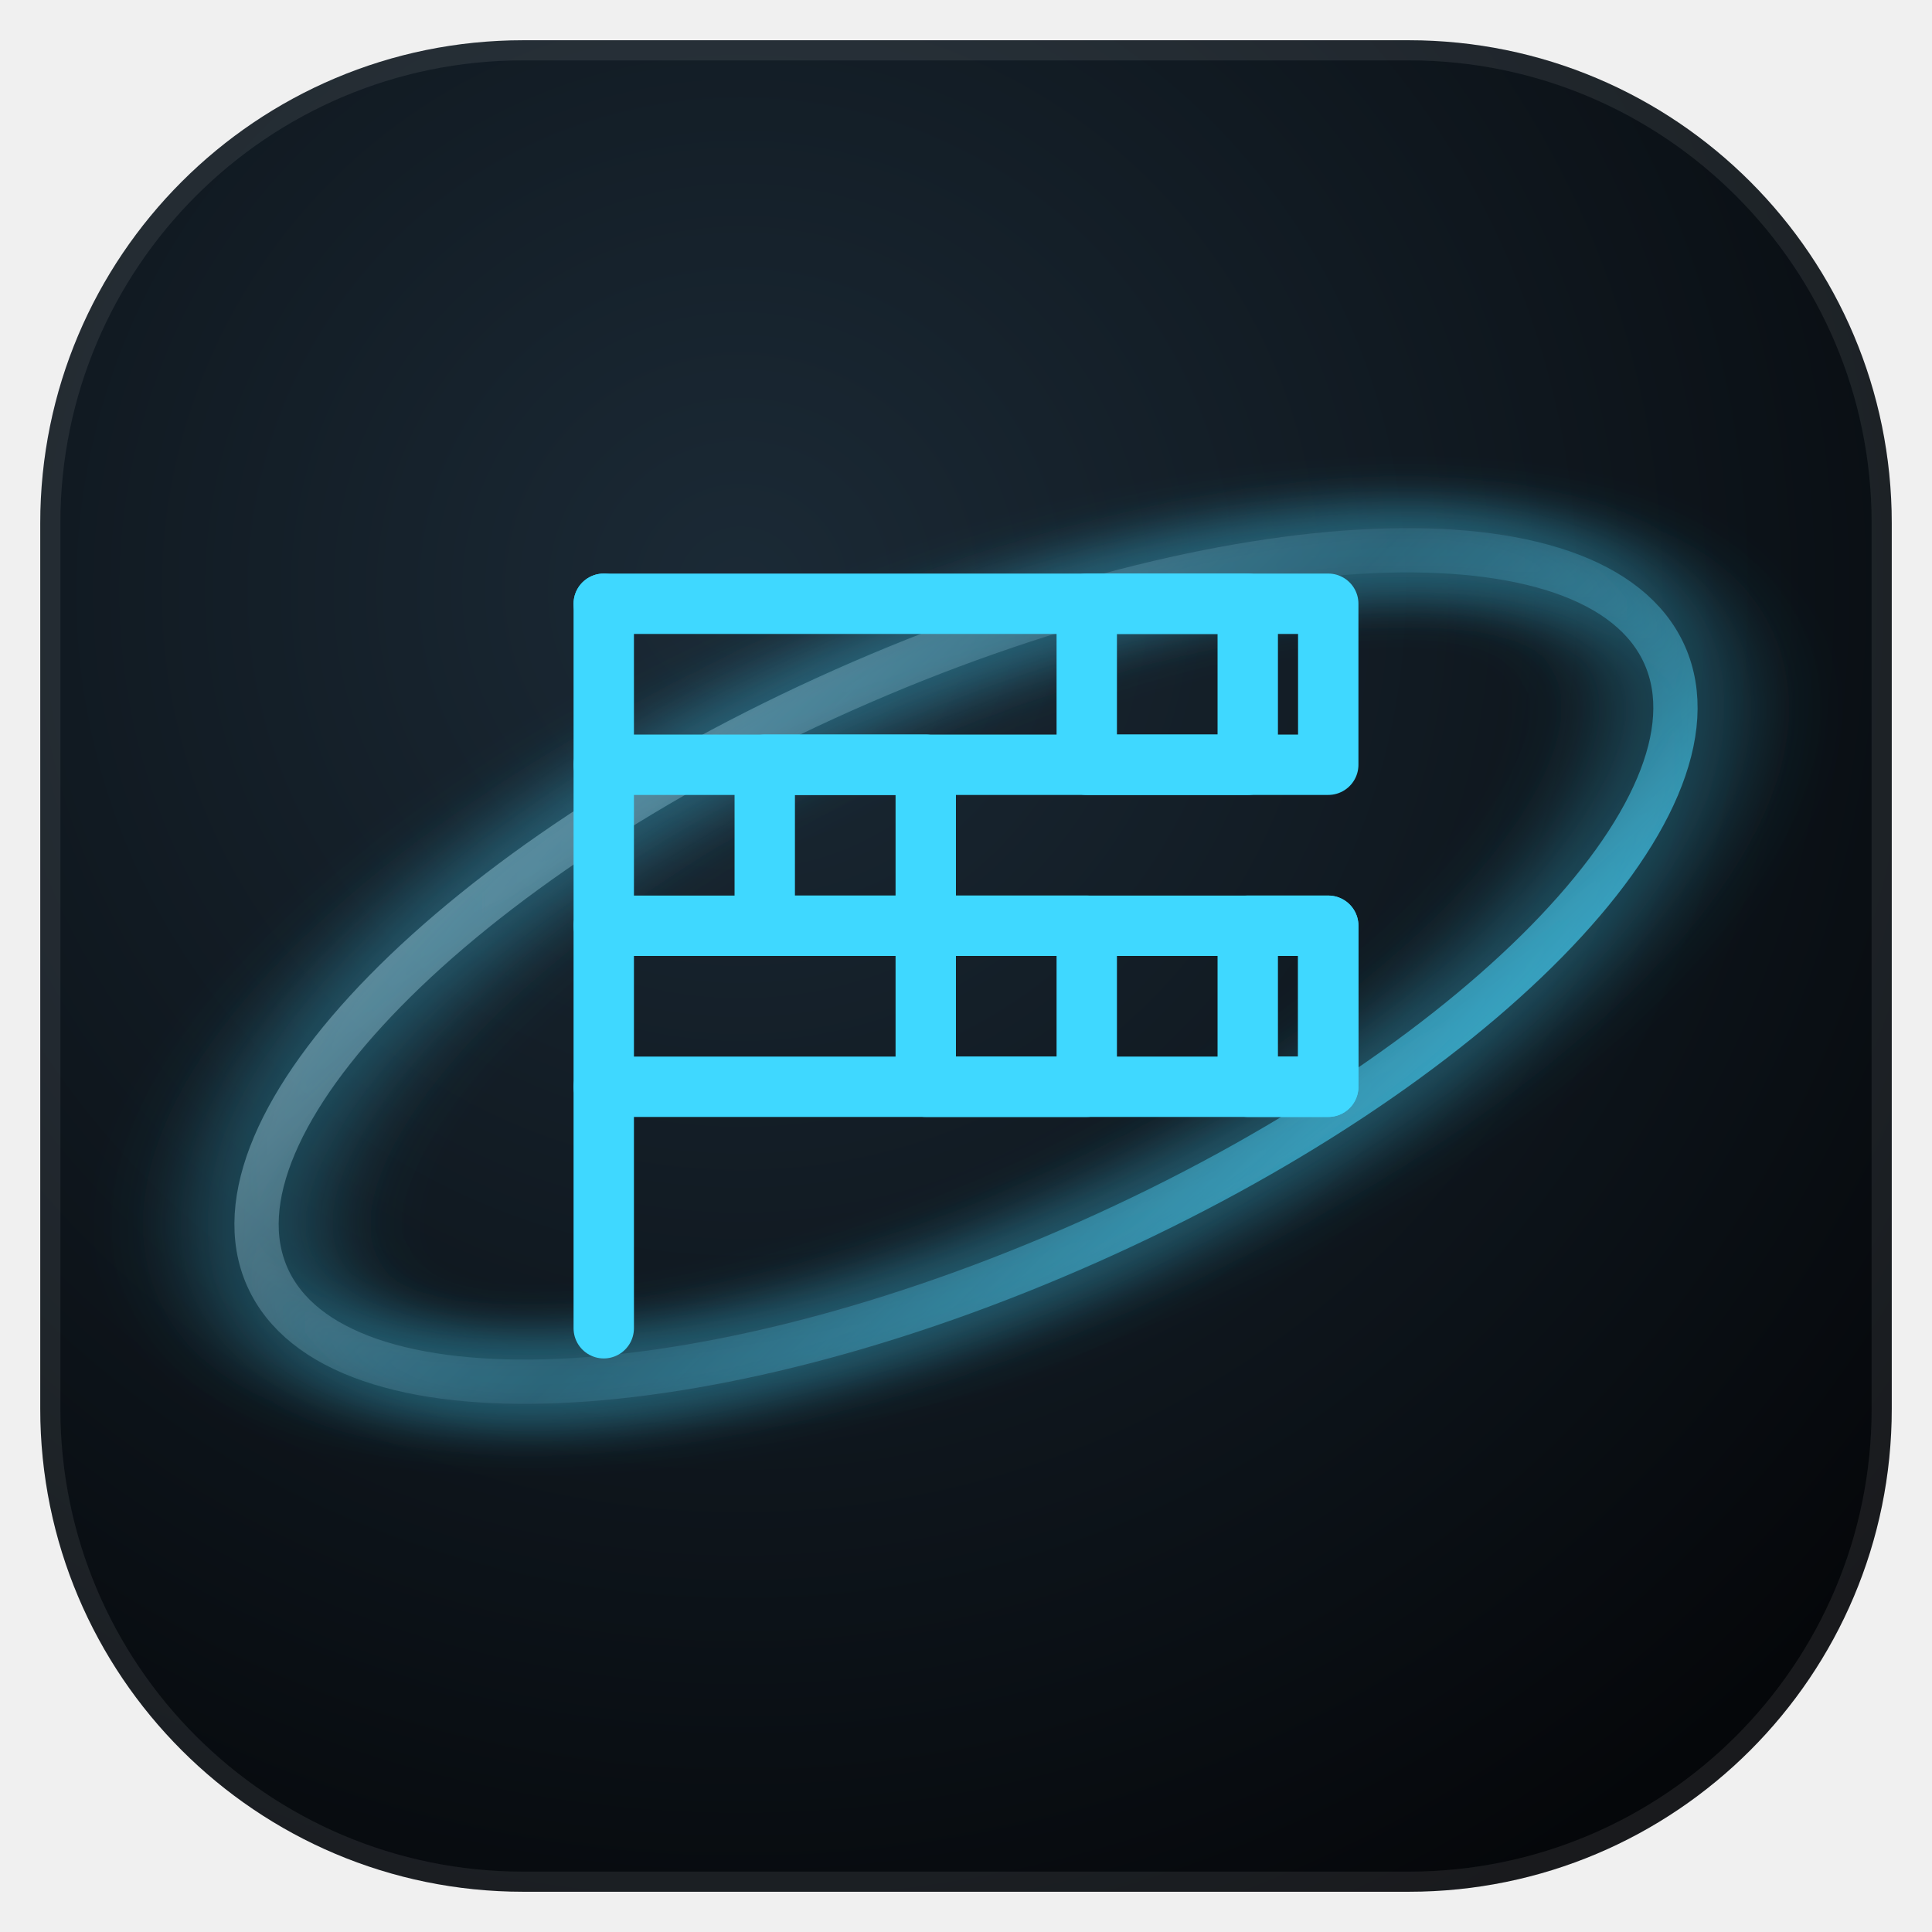
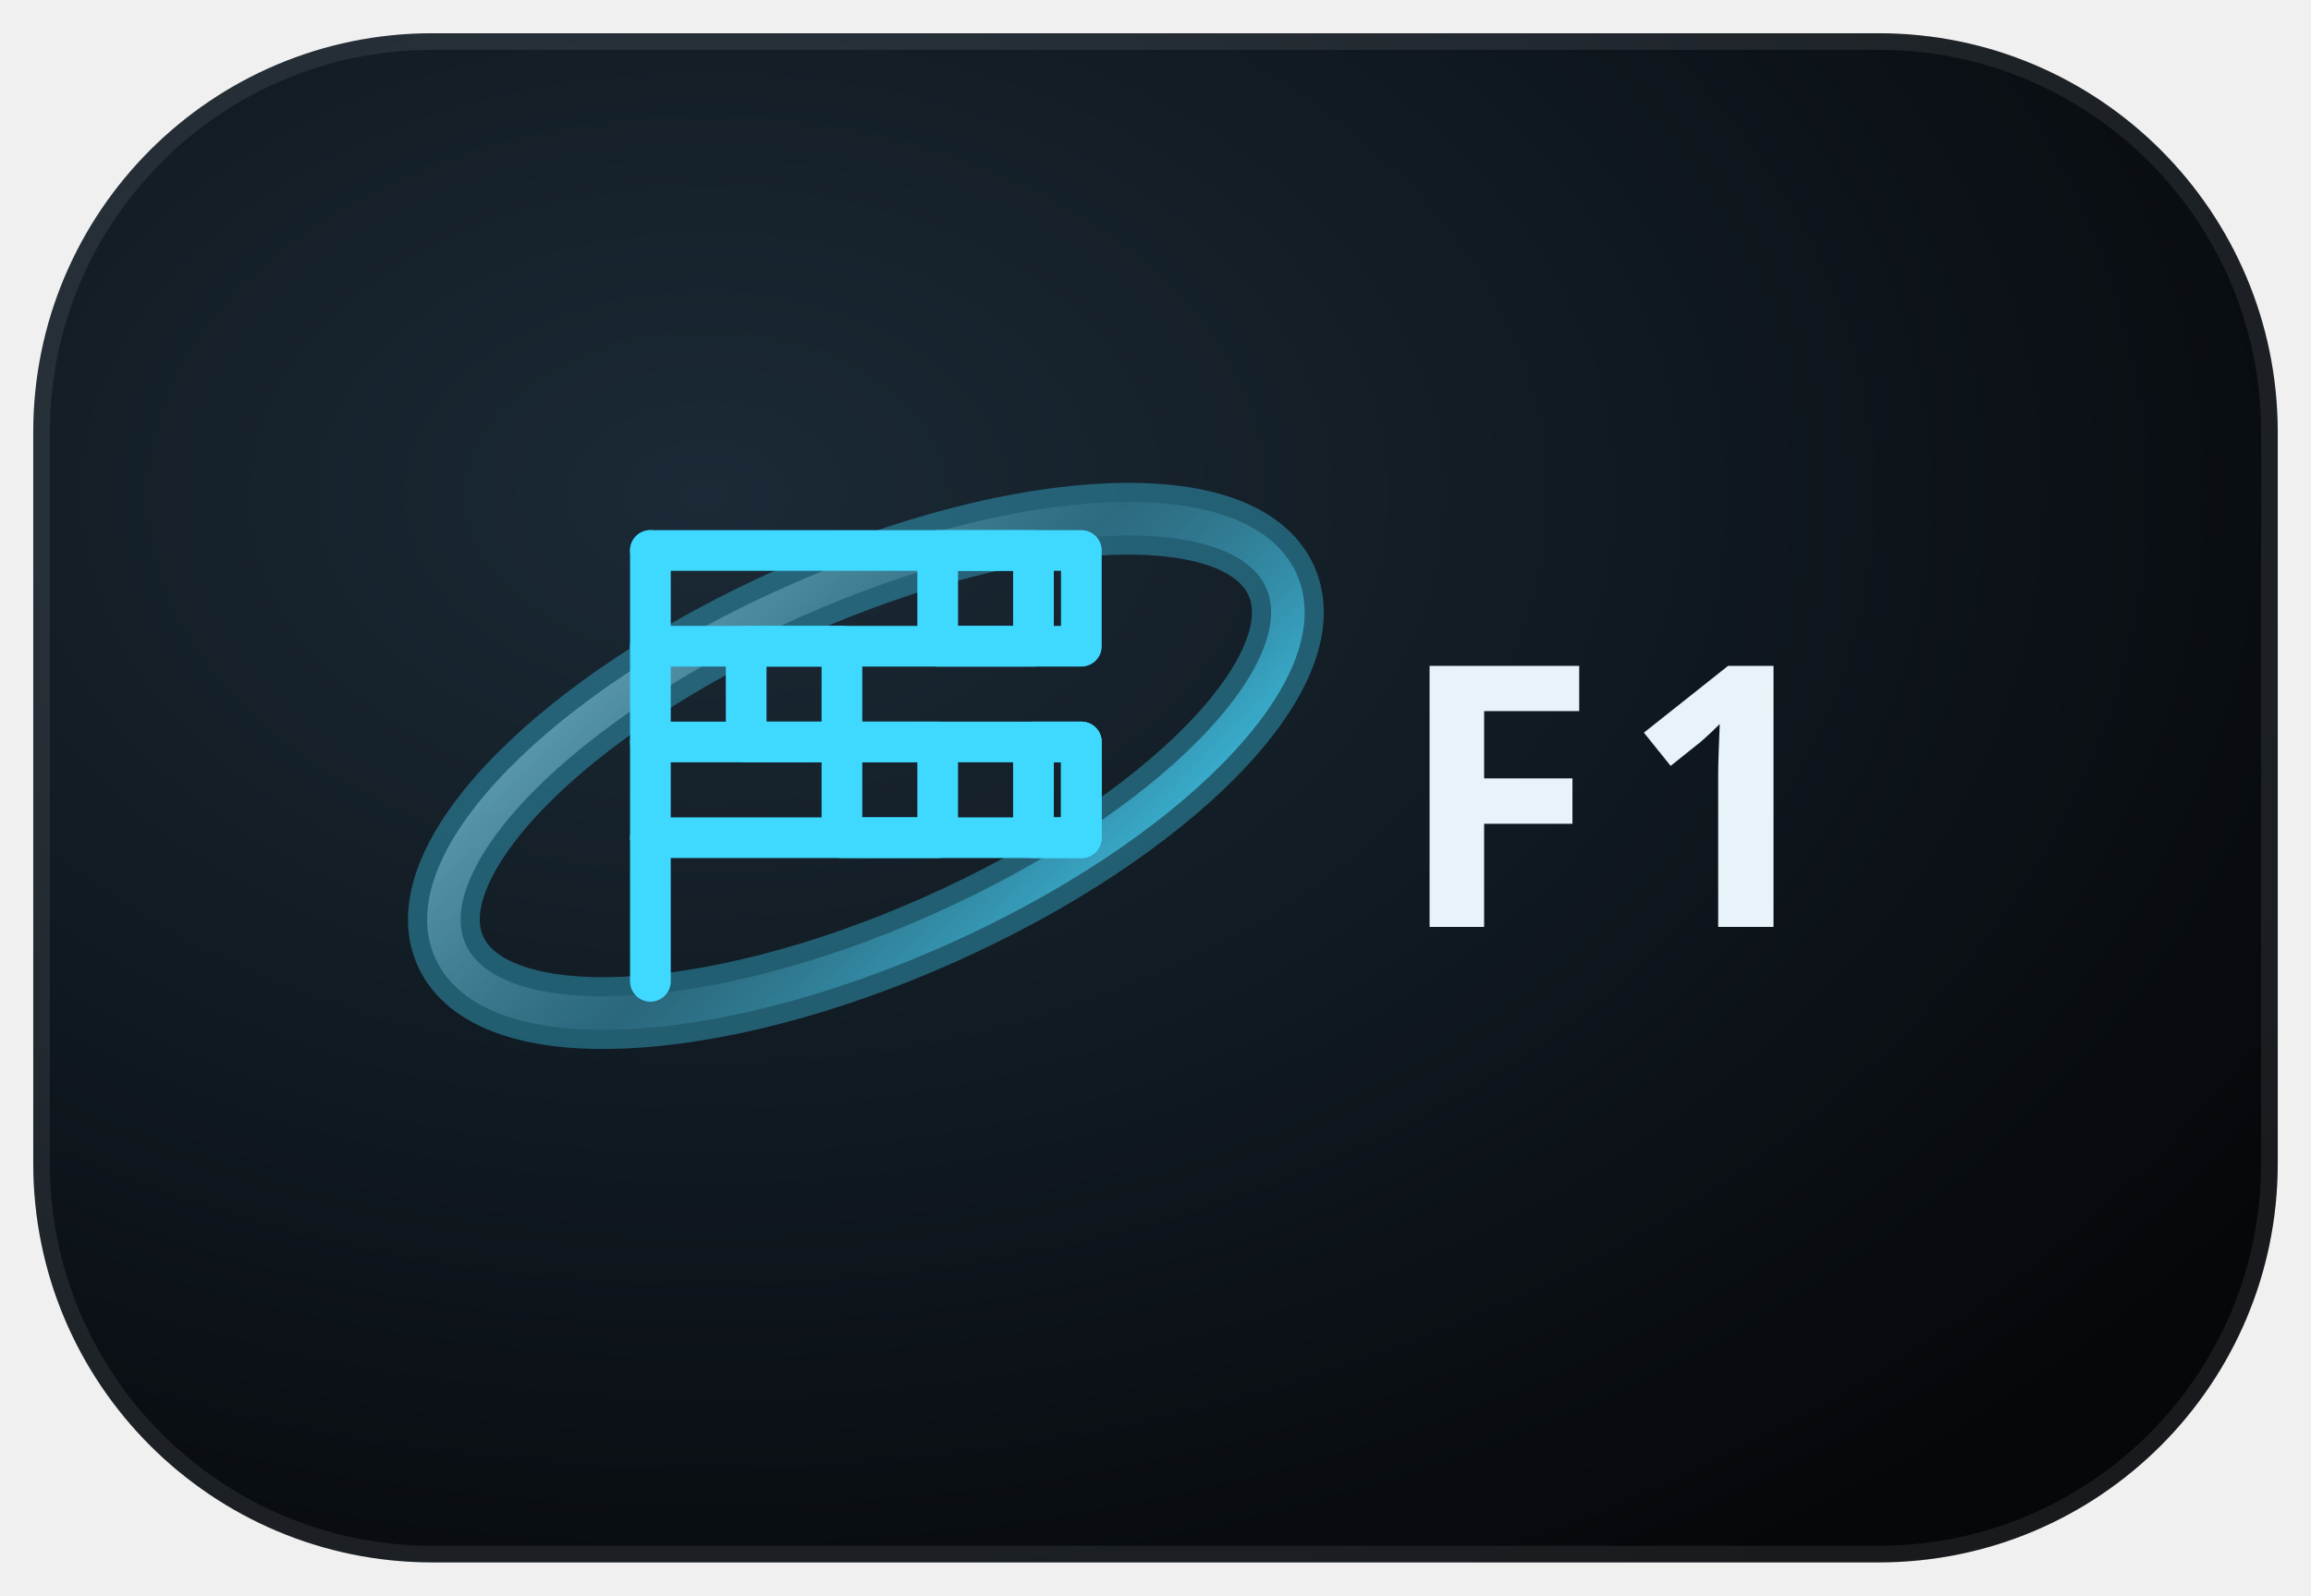
- <svg xmlns="http://www.w3.org/2000/svg" viewBox="0 0 96 96" role="img" aria-label="F1">
+ <svg xmlns="http://www.w3.org/2000/svg" viewBox="0 0 139 96" role="img" aria-label="F1">
  <defs>
-     <radialGradient id="glass" cx="38%" cy="30%" r="80%">
+     <radialGradient id="glass-f1" cx="30%" cy="30%" r="85%">
      <stop offset="0" stop-color="#1b2a36" />
      <stop offset="1" stop-color="#05070a" />
    </radialGradient>
-     <linearGradient id="ring" x1="0" y1="0" x2="1" y2="1">
+     <linearGradient id="ring-f1" x1="0" y1="0" x2="1" y2="1">
      <stop offset="0" stop-color="#d9e6ee" stop-opacity="0.55" />
      <stop offset="0.5" stop-color="#3a4a57" stop-opacity="0.35" />
      <stop offset="1" stop-color="#3fd8ff" stop-opacity="0.9" />
    </linearGradient>
  </defs>
-   <rect x="2" y="2" width="92" height="92" rx="24" fill="url(#glass)" />
-   <rect x="2.5" y="2.5" width="91" height="91" rx="23.5" fill="none" stroke="#ffffff" stroke-opacity="0.08" />
-   <ellipse cx="48" cy="48" rx="38" ry="15" transform="rotate(-24 48 48)" fill="none" stroke="url(#ring)" stroke-width="2.2" />
-   <ellipse cx="48" cy="48" rx="38" ry="15" transform="rotate(-24 48 48)" fill="none" stroke="#3fd8ff" stroke-opacity="0.35" stroke-width="5" stroke-linecap="round" style="filter:blur(2px)" />
-   <g fill="none" stroke="#3fd8ff" stroke-width="3" stroke-linecap="round" stroke-linejoin="round">
-     <path d="M30 30v36" />
-     <path d="M30 30h36v8H30M30 46h36v8H30" />
-     <path d="M38 38h8v8h-8zM54 30h8v8h-8zM46 46h8v8h-8zM62 46h4v8h-4z" />
+   <rect x="2" y="2" width="135" height="92" rx="24" fill="url(#glass-f1)" />
+   <rect x="2.5" y="2.5" width="134" height="91" rx="23.5" fill="none" stroke="#ffffff" stroke-opacity="0.08" />
+   <g transform="translate(6 0) scale(0.72) translate(16 16)">
+     <ellipse cx="48" cy="48" rx="38" ry="15" transform="rotate(-24 48 48)" fill="none" stroke="url(#ring-f1)" stroke-width="2.8" />
+     <ellipse cx="48" cy="48" rx="38" ry="15" transform="rotate(-24 48 48)" fill="none" stroke="#3fd8ff" stroke-opacity="0.35" stroke-width="6" stroke-linecap="round" />
+     <g fill="none" stroke="#3fd8ff" stroke-width="3.4" stroke-linecap="round" stroke-linejoin="round">
+       <path d="M30 30v36" />
+       <path d="M30 30h36v8H30M30 46h36v8H30" />
+       <path d="M38 38h8v8h-8zM54 30h8v8h-8zM46 46h8v8h-8zM62 46h4v8h-4z" />
+     </g>
  </g>
+   <text x="84" y="48" dominant-baseline="middle" font-family="Orbitron, 'Segoe UI', system-ui, sans-serif" font-size="22" font-weight="600" letter-spacing="1.5" fill="#e7f3f8">F1</text>
</svg>
